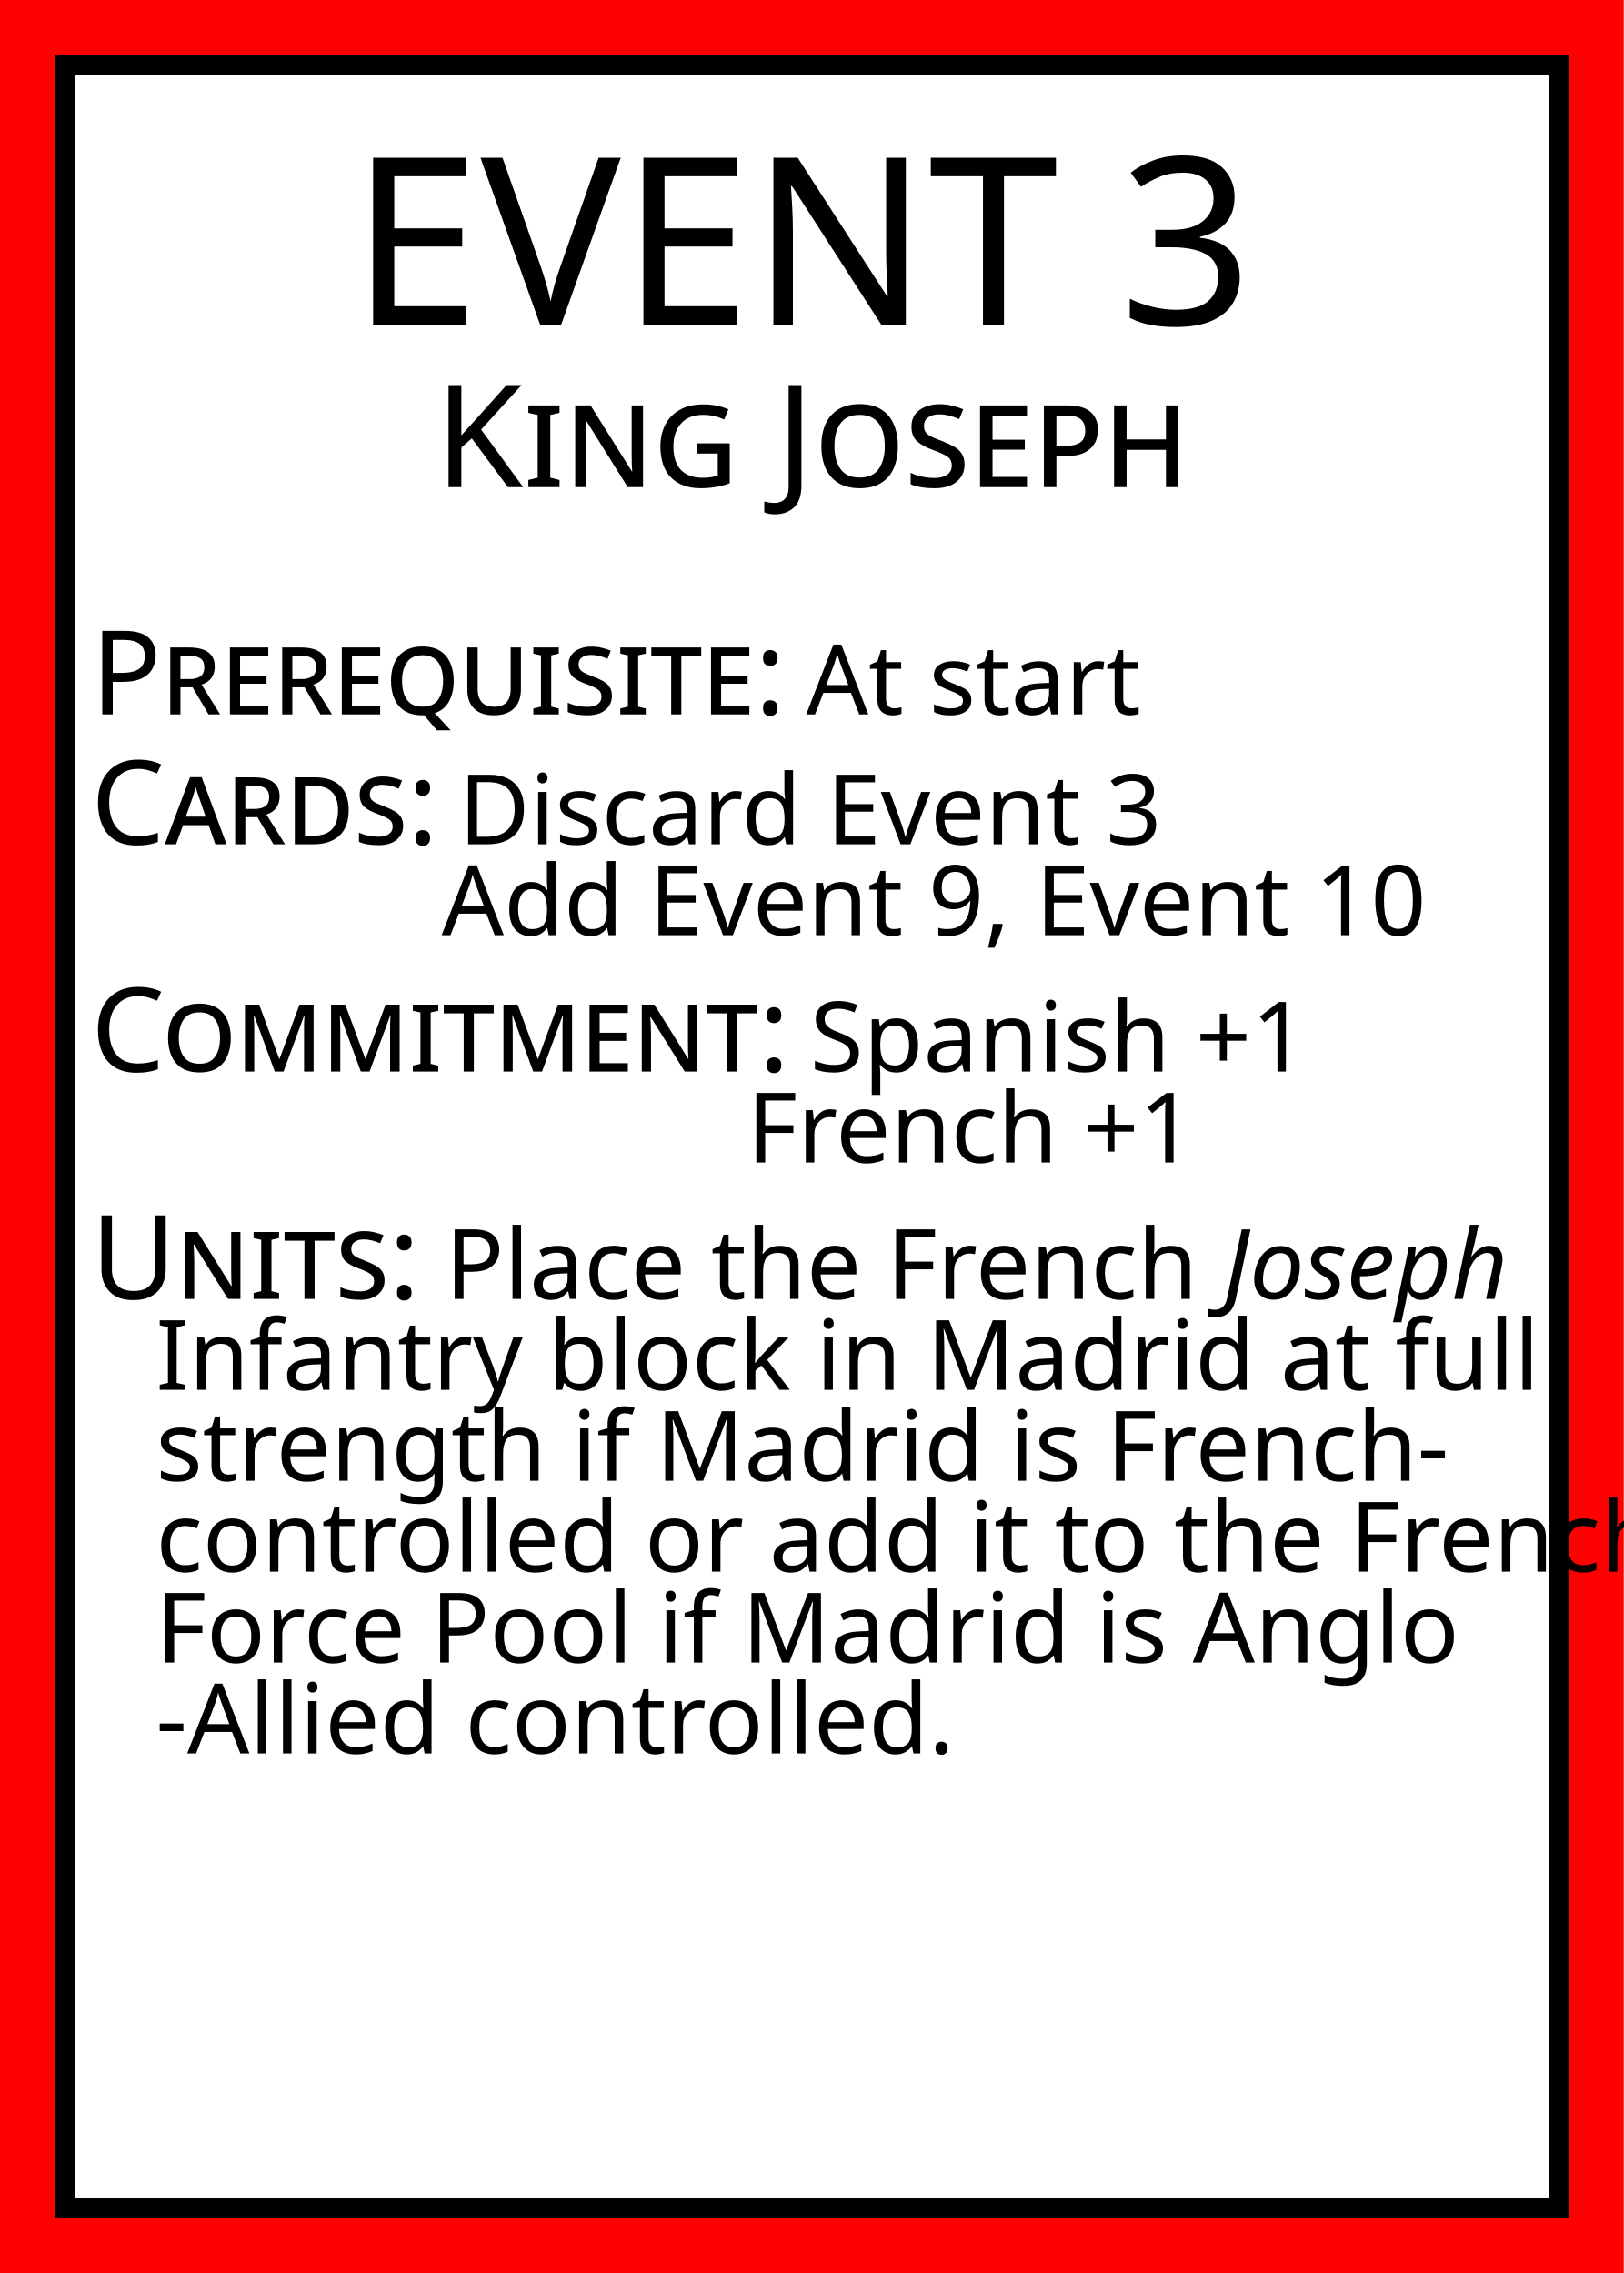
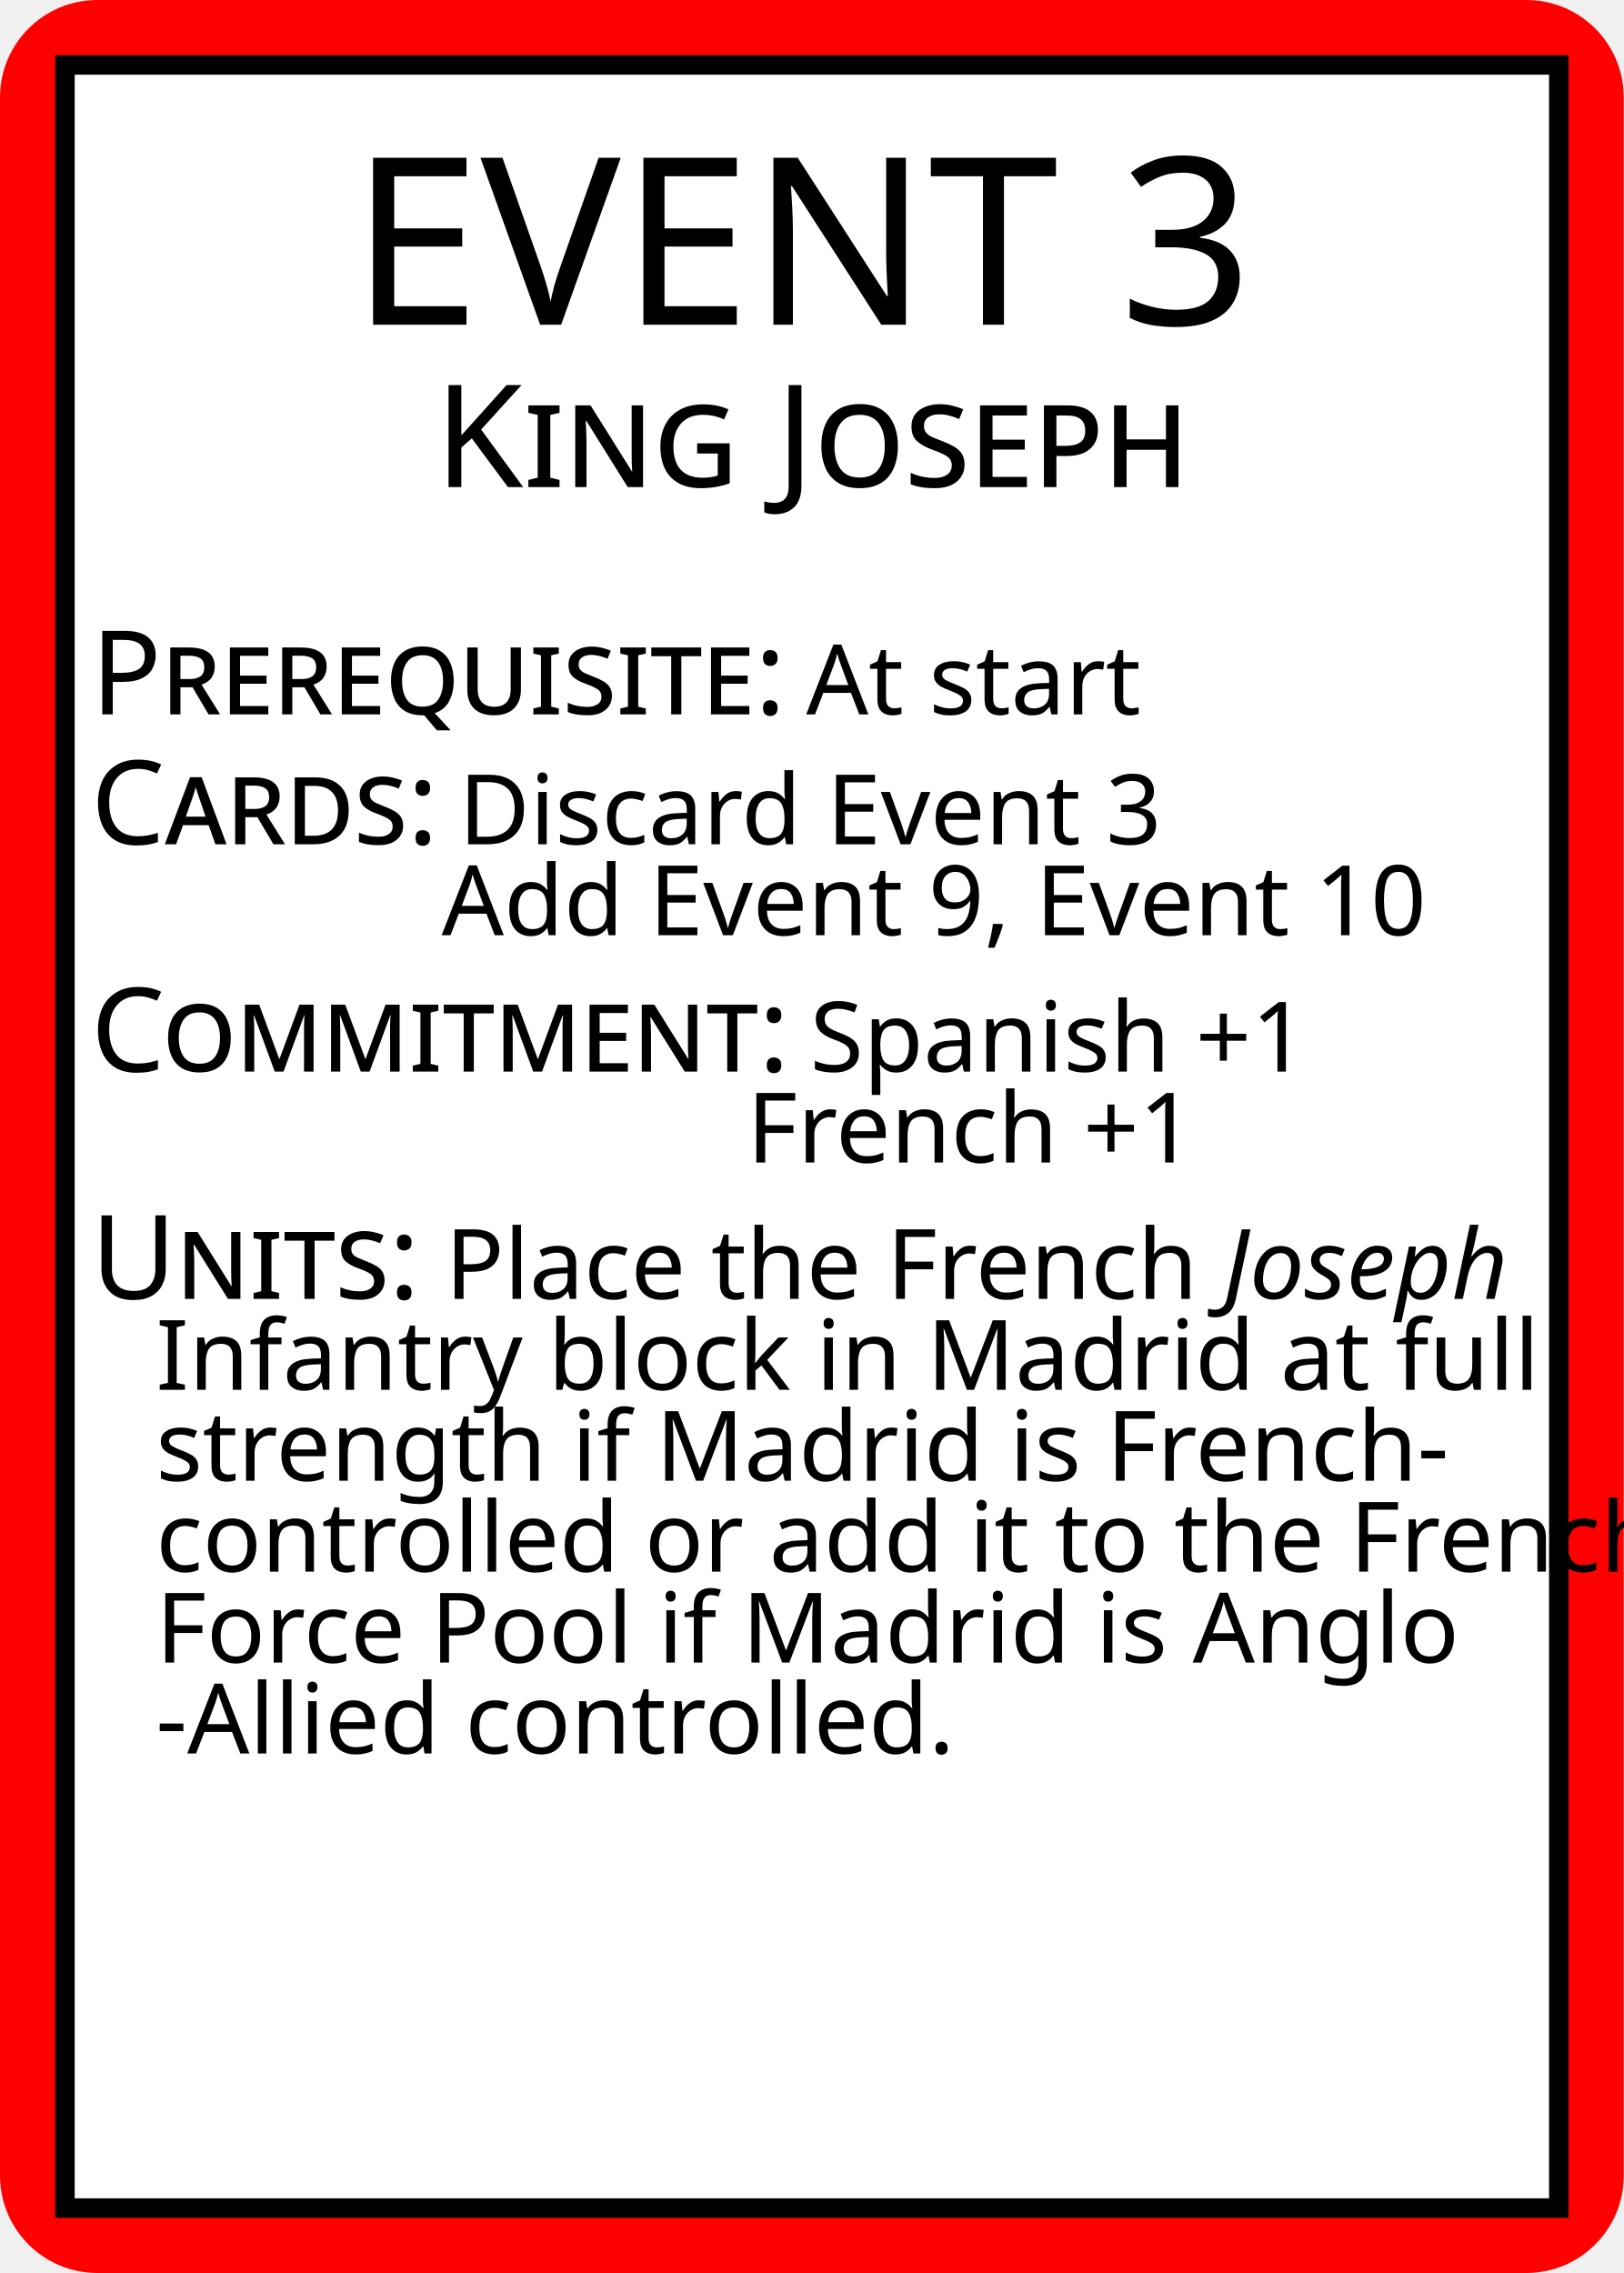
<svg xmlns="http://www.w3.org/2000/svg" width="250" height="350">
-   <rect id="card_background" width="100%" height="100%" fill="red" />
+   <rect id="card_background" width="100%" height="100%" fill="red" rx="15" />
  <rect id="white_background" x="10" y="10" width="230" height="330" fill="white" stroke="black" stroke-width="3" />
  <g id="title" text-anchor="middle" fill="black">
    <text font-family="Baskerville" x="125" y="50">
      <tspan font-size="36">EVENT 3</tspan>
      <tspan font-size="22" font-variant="small-caps" x="50%" dy="25">King Joseph</tspan>
    </text>
  </g>
  <g id="text" font-family="Baskerville" fill="black">
    <text id="prerequisite" x="14" y="110">
      <tspan font-size="18" font-variant="small-caps">Prerequisite:</tspan>
      <tspan font-size="15">At start</tspan>
    </text>
    <text id="cards" x="14" y="130">
      <tspan font-size="18" font-variant="small-caps">Cards:</tspan>
      <tspan font-size="15">Discard Event 3</tspan>
      <tspan font-size="15" x="68" dy="14">Add Event 9, Event 10</tspan>
    </text>
    <text id="commitment" x="14" y="165">
      <tspan font-size="18" font-variant="small-caps">Commitment:</tspan>
      <tspan font-size="15">Spanish +1</tspan>
      <tspan font-size="15" x="115" dy="14">French +1</tspan>
    </text>
    <text id="units" font-size="15" x="14" y="200">
      <tspan font-size="18" font-variant="small-caps">Units:</tspan>
      <tspan>Place the French </tspan>
      <tspan font-style="italic">Joseph</tspan>
      <tspan x="24" dy="14">Infantry block in Madrid at full</tspan>
      <tspan x="24" dy="14">strength if Madrid is French-</tspan>
      <tspan x="24" dy="14">controlled or add it to the French</tspan>
      <tspan x="24" dy="14">Force Pool if Madrid is Anglo</tspan>
      <tspan x="24" dy="14">-Allied controlled.</tspan>
    </text>
  </g>
</svg>
